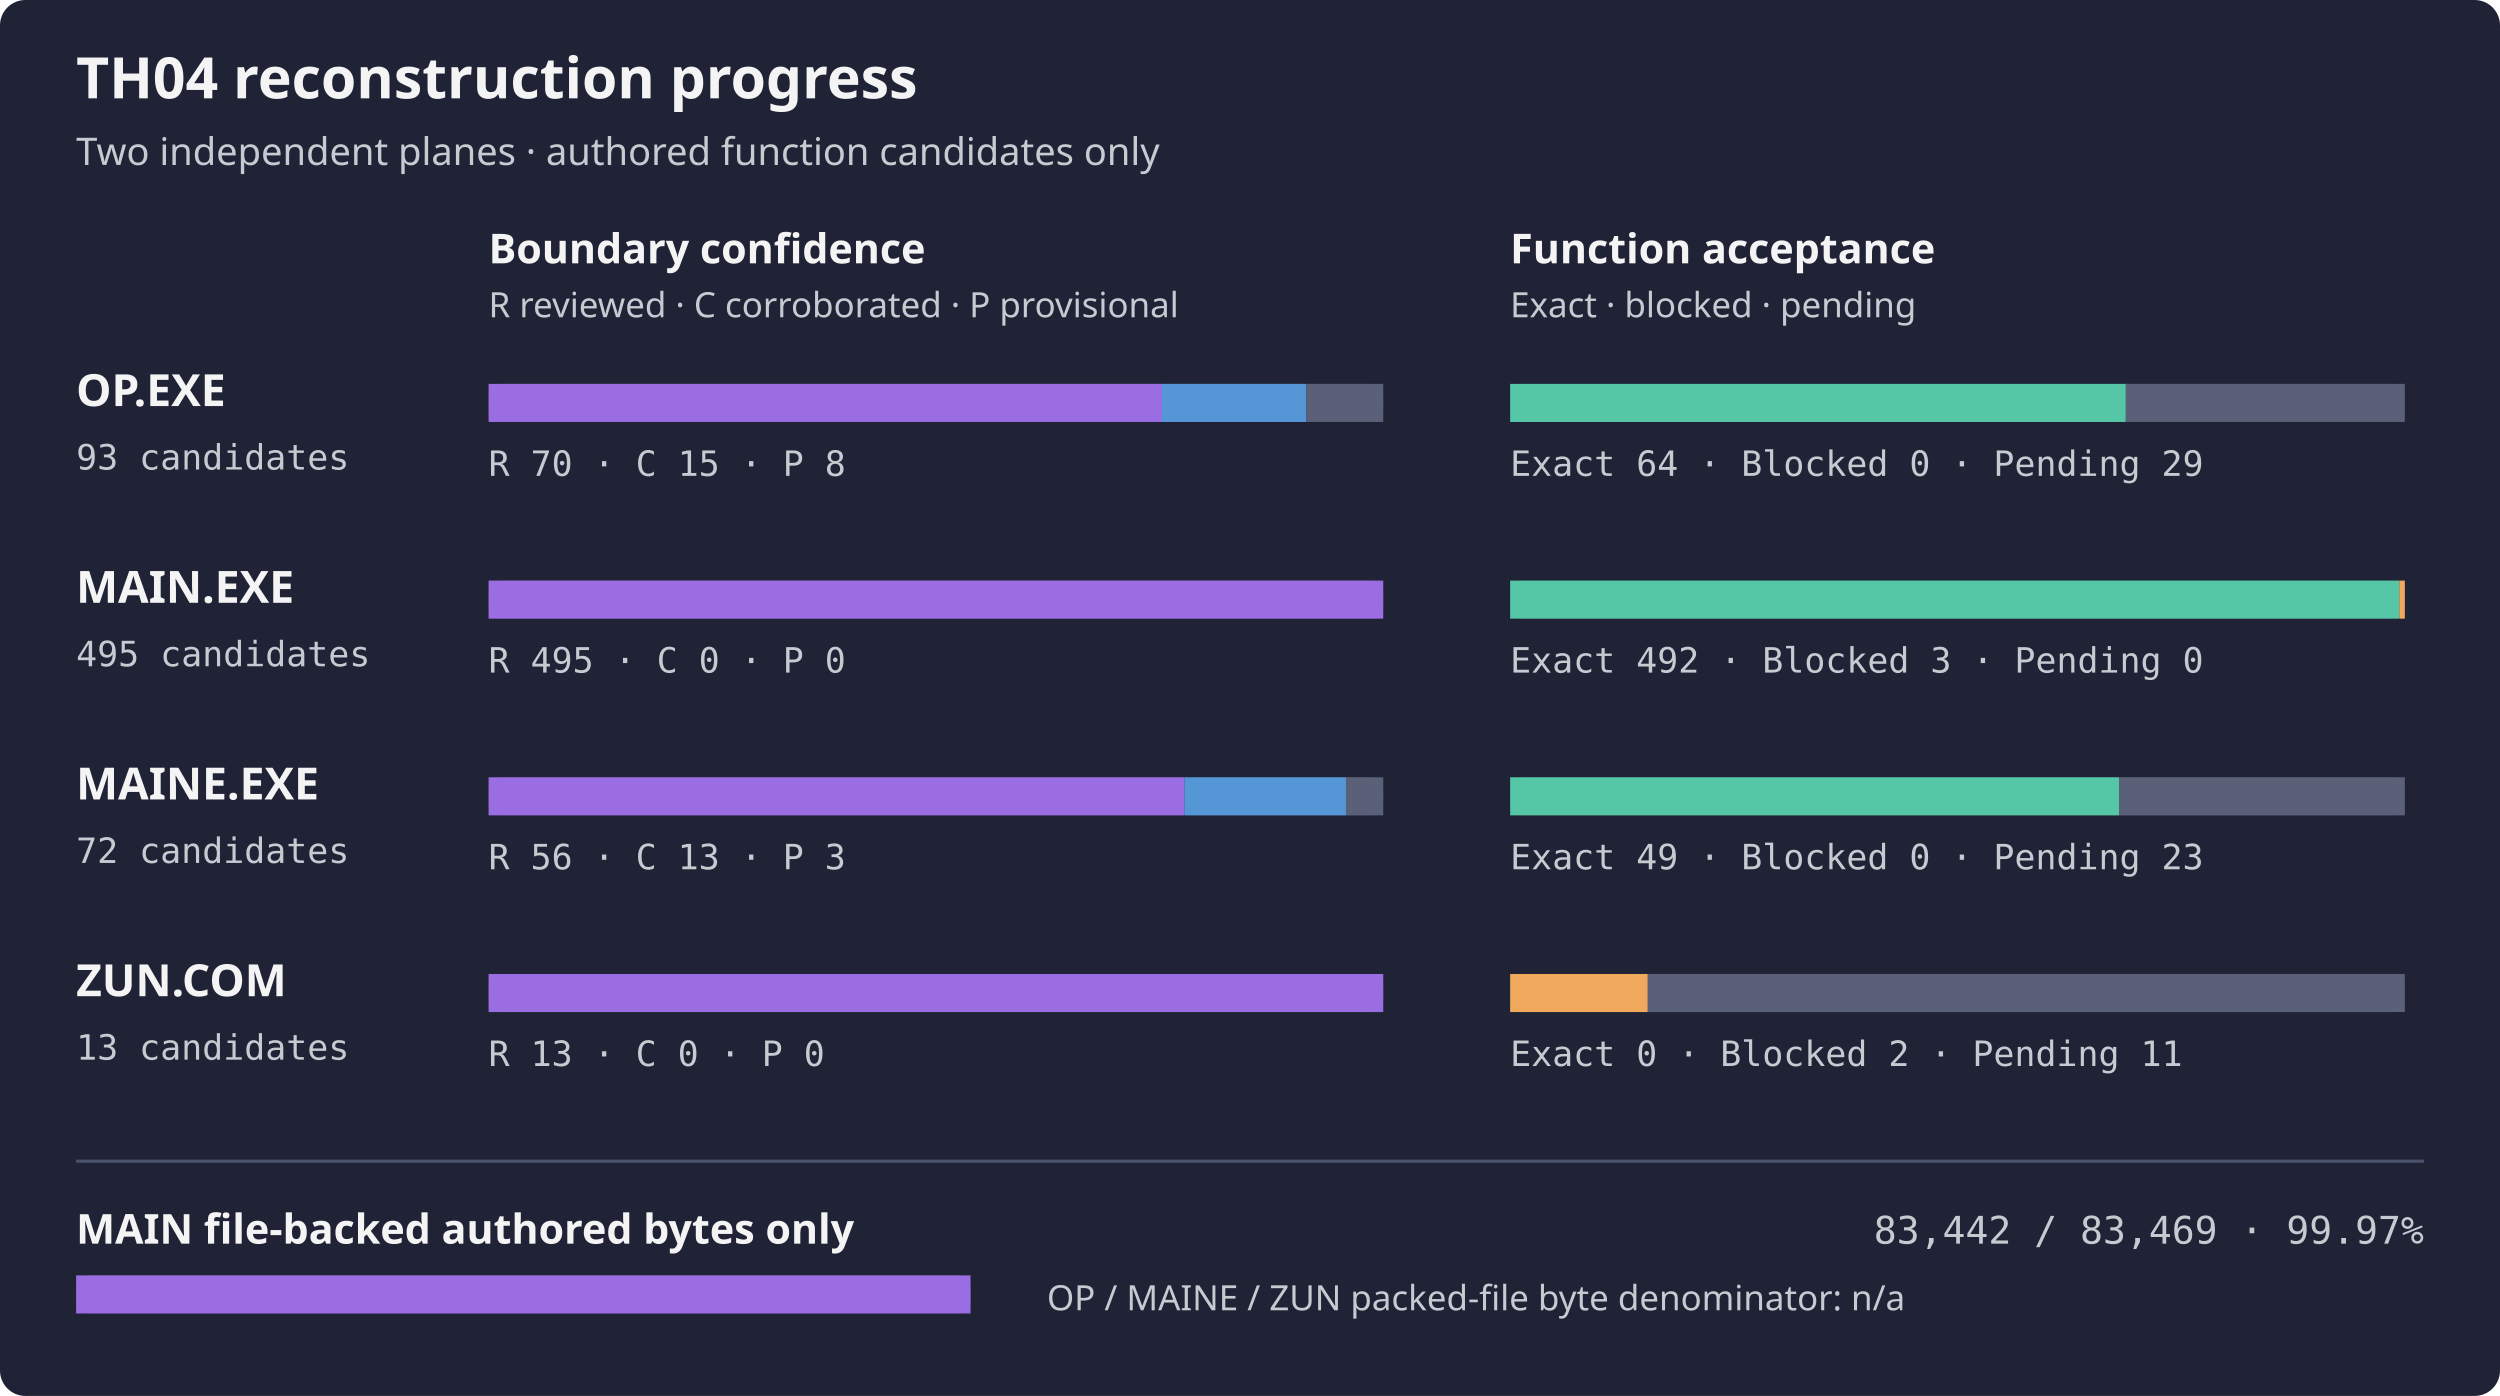
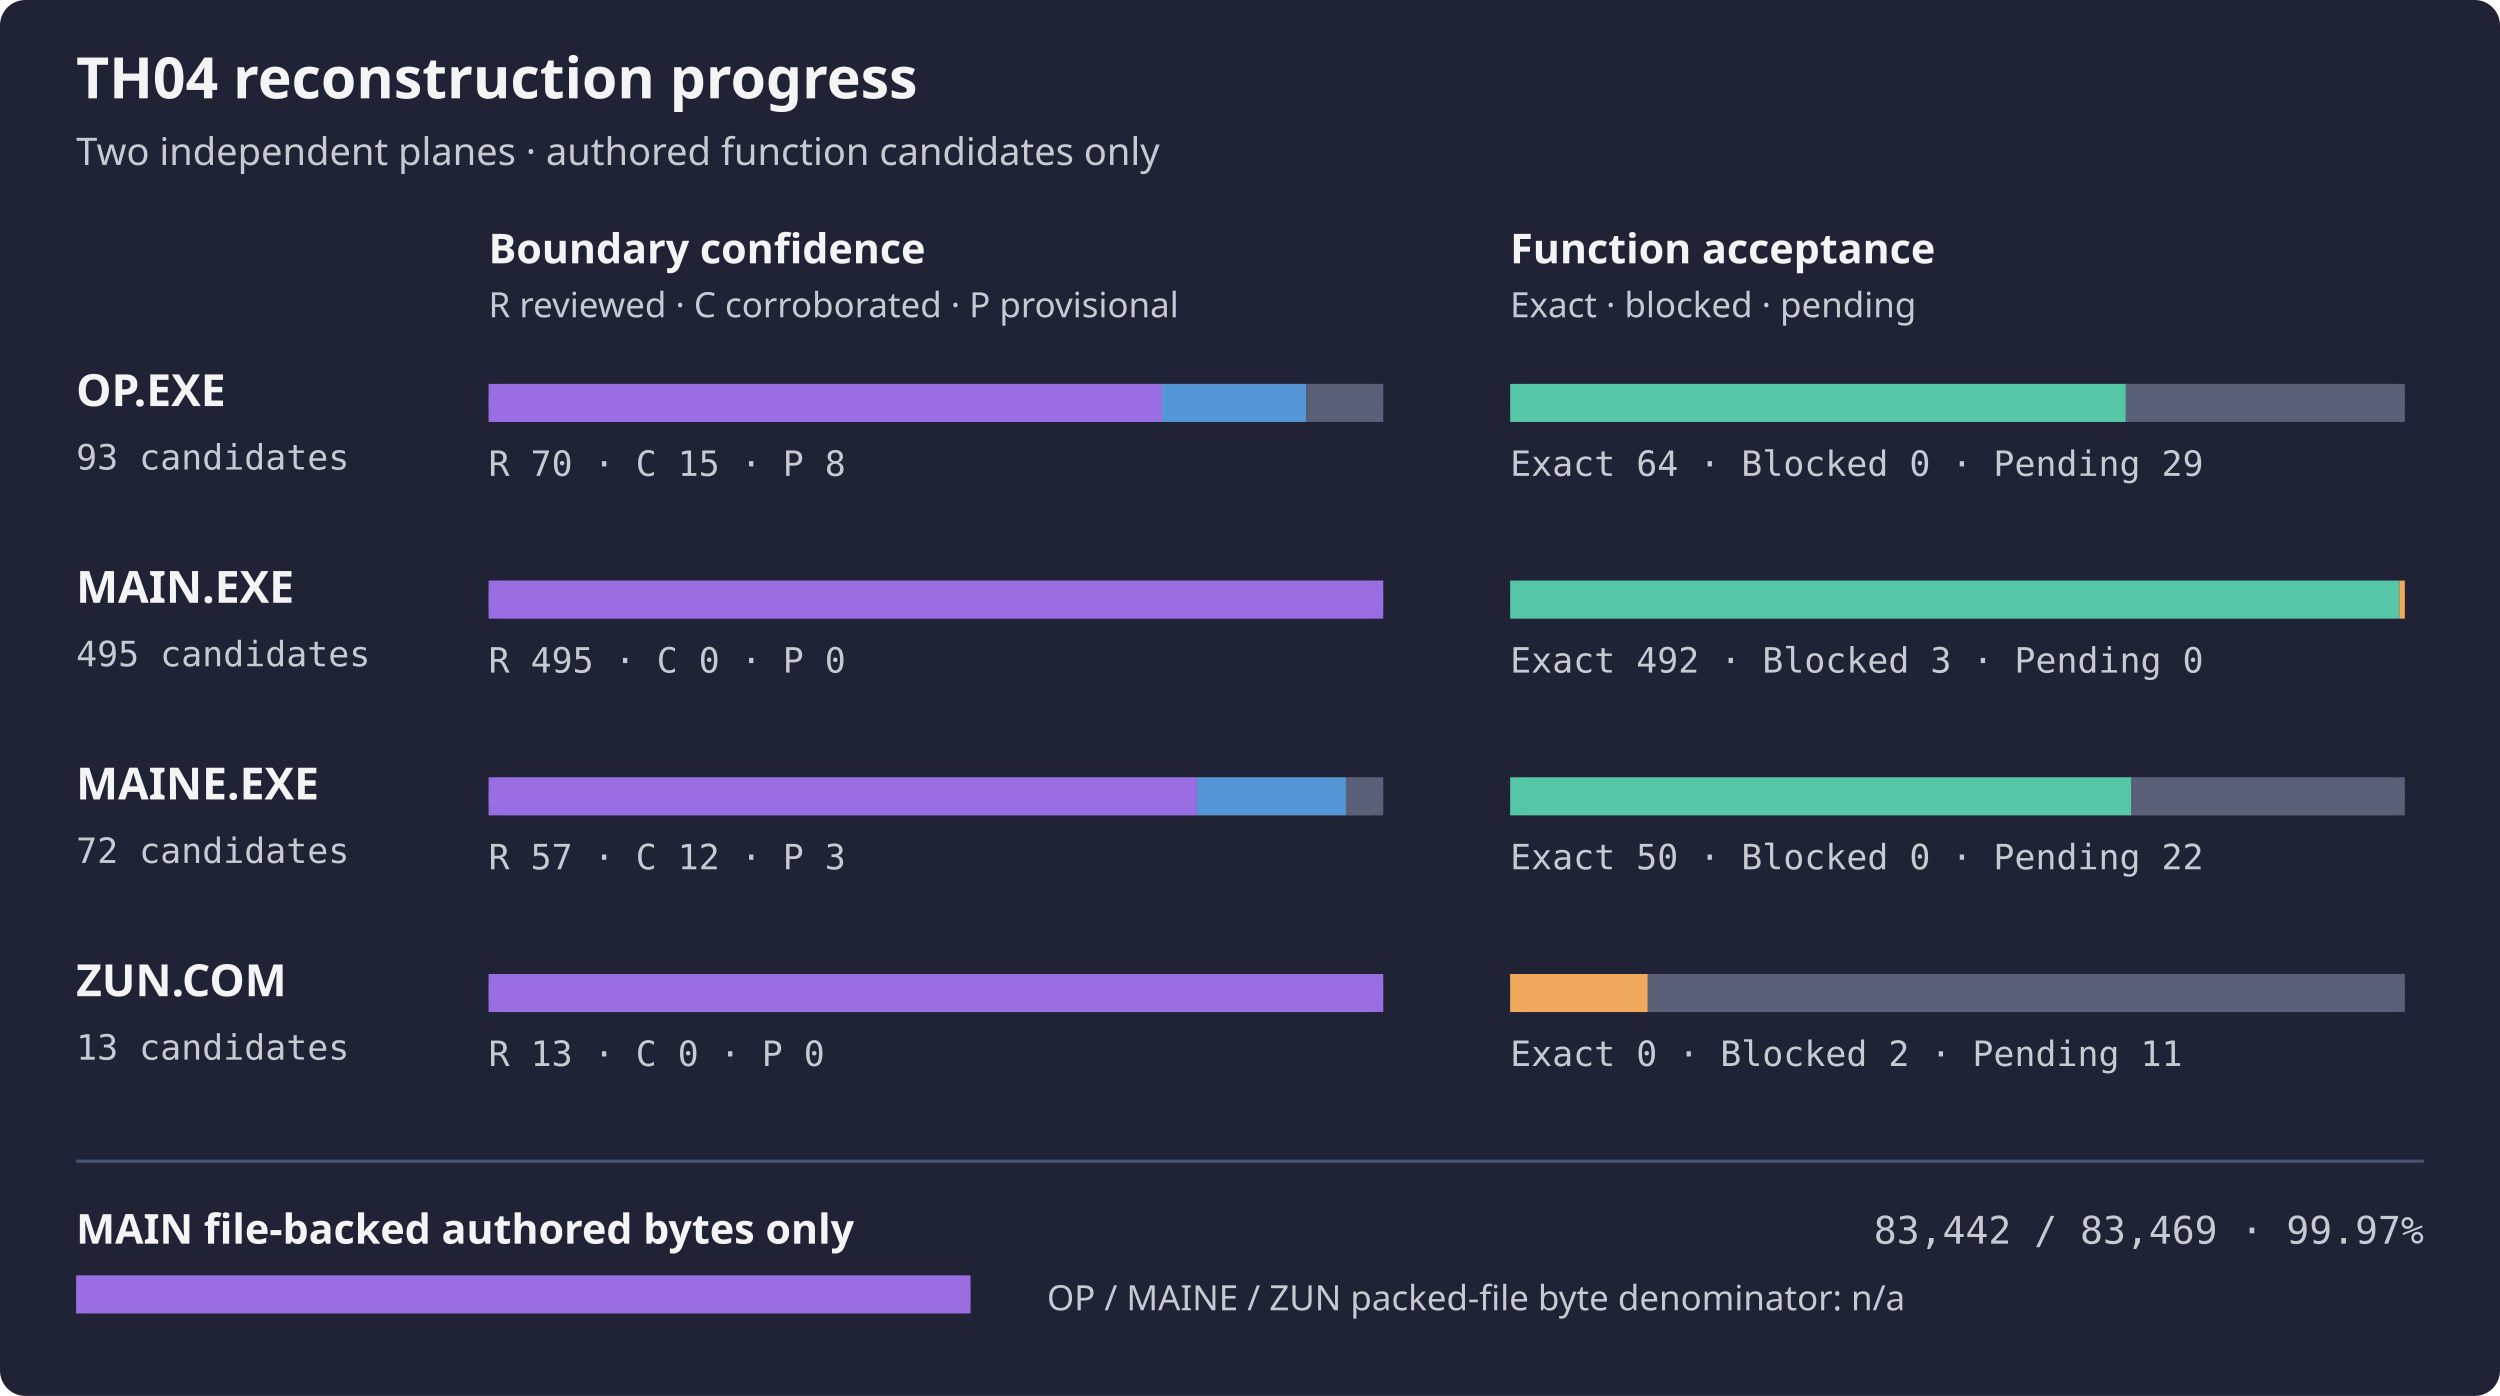
<svg xmlns="http://www.w3.org/2000/svg" width="788" height="440" role="img" aria-label="TH04 per-artifact reconstruction progress">
  <rect width="788" height="440" rx="8" fill="#1f2335" />
  <text x="24" y="31" fill="#f4f4f5" font-family="sans-serif" font-size="18" font-weight="600">TH04 reconstruction progress</text>
  <text x="24" y="52" fill="#c8cad2" font-family="sans-serif" font-size="12">Two independent planes · authored function candidates only</text>
  <text x="154" y="83" fill="#f4f4f5" font-family="sans-serif" font-size="13" font-weight="600">Boundary confidence</text>
  <text x="476" y="83" fill="#f4f4f5" font-family="sans-serif" font-size="13" font-weight="600">Function acceptance</text>
  <text x="154" y="100" fill="#c8cad2" font-family="sans-serif" font-size="11">R reviewed · C corroborated · P provisional</text>
  <text x="476" y="100" fill="#c8cad2" font-family="sans-serif" font-size="11">Exact · blocked · pending</text>
  <text x="24" y="128" fill="#f4f4f5" font-family="sans-serif" font-size="14" font-weight="600">OP.EXE</text>
  <text x="24" y="148" fill="#c8cad2" font-family="monospace" font-size="11">93 candidates</text>
  <rect x="154" y="121" width="282" height="12" rx="4" fill="#353b52" />
  <rect x="154.00" y="121" width="212.26" height="12" fill="#9b6de3" />
  <rect x="366.26" y="121" width="45.48" height="12" fill="#5496d6" />
  <rect x="411.74" y="121" width="24.26" height="12" fill="#596078" />
  <rect x="476" y="121" width="282" height="12" rx="4" fill="#353b52" />
  <rect x="476.00" y="121" width="194.06" height="12" fill="#55c7a6" />
  <rect x="670.06" y="121" width="87.94" height="12" fill="#596078" />
  <text x="154" y="150" fill="#c8cad2" font-family="monospace" font-size="11">R 70 · C 15 · P 8</text>
  <text x="476" y="150" fill="#c8cad2" font-family="monospace" font-size="11">Exact 64 · Blocked 0 · Pending 29</text>
  <text x="24" y="190" fill="#f4f4f5" font-family="sans-serif" font-size="14" font-weight="600">MAIN.EXE</text>
  <text x="24" y="210" fill="#c8cad2" font-family="monospace" font-size="11">495 candidates</text>
  <rect x="154" y="183" width="282" height="12" rx="4" fill="#353b52" />
  <rect x="154.00" y="183" width="282.00" height="12" fill="#9b6de3" />
  <rect x="476" y="183" width="282" height="12" rx="4" fill="#353b52" />
  <rect x="476.00" y="183" width="280.29" height="12" fill="#55c7a6" />
  <rect x="756.29" y="183" width="1.71" height="12" fill="#f0a95c" />
  <text x="154" y="212" fill="#c8cad2" font-family="monospace" font-size="11">R 495 · C 0 · P 0</text>
  <text x="476" y="212" fill="#c8cad2" font-family="monospace" font-size="11">Exact 492 · Blocked 3 · Pending 0</text>
  <text x="24" y="252" fill="#f4f4f5" font-family="sans-serif" font-size="14" font-weight="600">MAINE.EXE</text>
  <text x="24" y="272" fill="#c8cad2" font-family="monospace" font-size="11">72 candidates</text>
  <rect x="154" y="245" width="282" height="12" rx="4" fill="#353b52" />
-   <rect x="154.00" y="245" width="219.33" height="12" fill="#9b6de3" />
-   <rect x="373.33" y="245" width="50.92" height="12" fill="#5496d6" />
+   <rect x="154.00" y="245" width="223.25" height="12" fill="#9b6de3" />
+   <rect x="377.25" y="245" width="47.00" height="12" fill="#5496d6" />
  <rect x="424.25" y="245" width="11.75" height="12" fill="#596078" />
  <rect x="476" y="245" width="282" height="12" rx="4" fill="#353b52" />
-   <rect x="476.00" y="245" width="191.92" height="12" fill="#55c7a6" />
-   <rect x="667.92" y="245" width="90.08" height="12" fill="#596078" />
-   <text x="154" y="274" fill="#c8cad2" font-family="monospace" font-size="11">R 56 · C 13 · P 3</text>
-   <text x="476" y="274" fill="#c8cad2" font-family="monospace" font-size="11">Exact 49 · Blocked 0 · Pending 23</text>
+   <rect x="476.00" y="245" width="195.83" height="12" fill="#55c7a6" />
+   <rect x="671.83" y="245" width="86.17" height="12" fill="#596078" />
+   <text x="154" y="274" fill="#c8cad2" font-family="monospace" font-size="11">R 57 · C 12 · P 3</text>
+   <text x="476" y="274" fill="#c8cad2" font-family="monospace" font-size="11">Exact 50 · Blocked 0 · Pending 22</text>
  <text x="24" y="314" fill="#f4f4f5" font-family="sans-serif" font-size="14" font-weight="600">ZUN.COM</text>
  <text x="24" y="334" fill="#c8cad2" font-family="monospace" font-size="11">13 candidates</text>
  <rect x="154" y="307" width="282" height="12" rx="4" fill="#353b52" />
  <rect x="154.00" y="307" width="282.00" height="12" fill="#9b6de3" />
  <rect x="476" y="307" width="282" height="12" rx="4" fill="#353b52" />
  <rect x="476.00" y="307" width="43.38" height="12" fill="#f0a95c" />
  <rect x="519.38" y="307" width="238.62" height="12" fill="#596078" />
  <text x="154" y="336" fill="#c8cad2" font-family="monospace" font-size="11">R 13 · C 0 · P 0</text>
  <text x="476" y="336" fill="#c8cad2" font-family="monospace" font-size="11">Exact 0 · Blocked 2 · Pending 11</text>
  <path d="M24 366 H764" stroke="#4b526d" />
  <text x="24" y="392" fill="#f4f4f5" font-family="sans-serif" font-size="13" font-weight="600">MAIN file-backed authored bytes only</text>
  <text x="764" y="392" fill="#c8cad2" text-anchor="end" font-family="monospace" font-size="12">83,442 / 83,469 · 99.97%</text>
  <rect x="24" y="402" width="282" height="12" rx="4" fill="#353b52" />
  <rect x="24" y="402" width="281.91" height="12" fill="#9b6de3" />
  <text x="330" y="413" fill="#c8cad2" font-family="sans-serif" font-size="11">OP / MAINE / ZUN packed-file byte denominator: n/a</text>
</svg>
